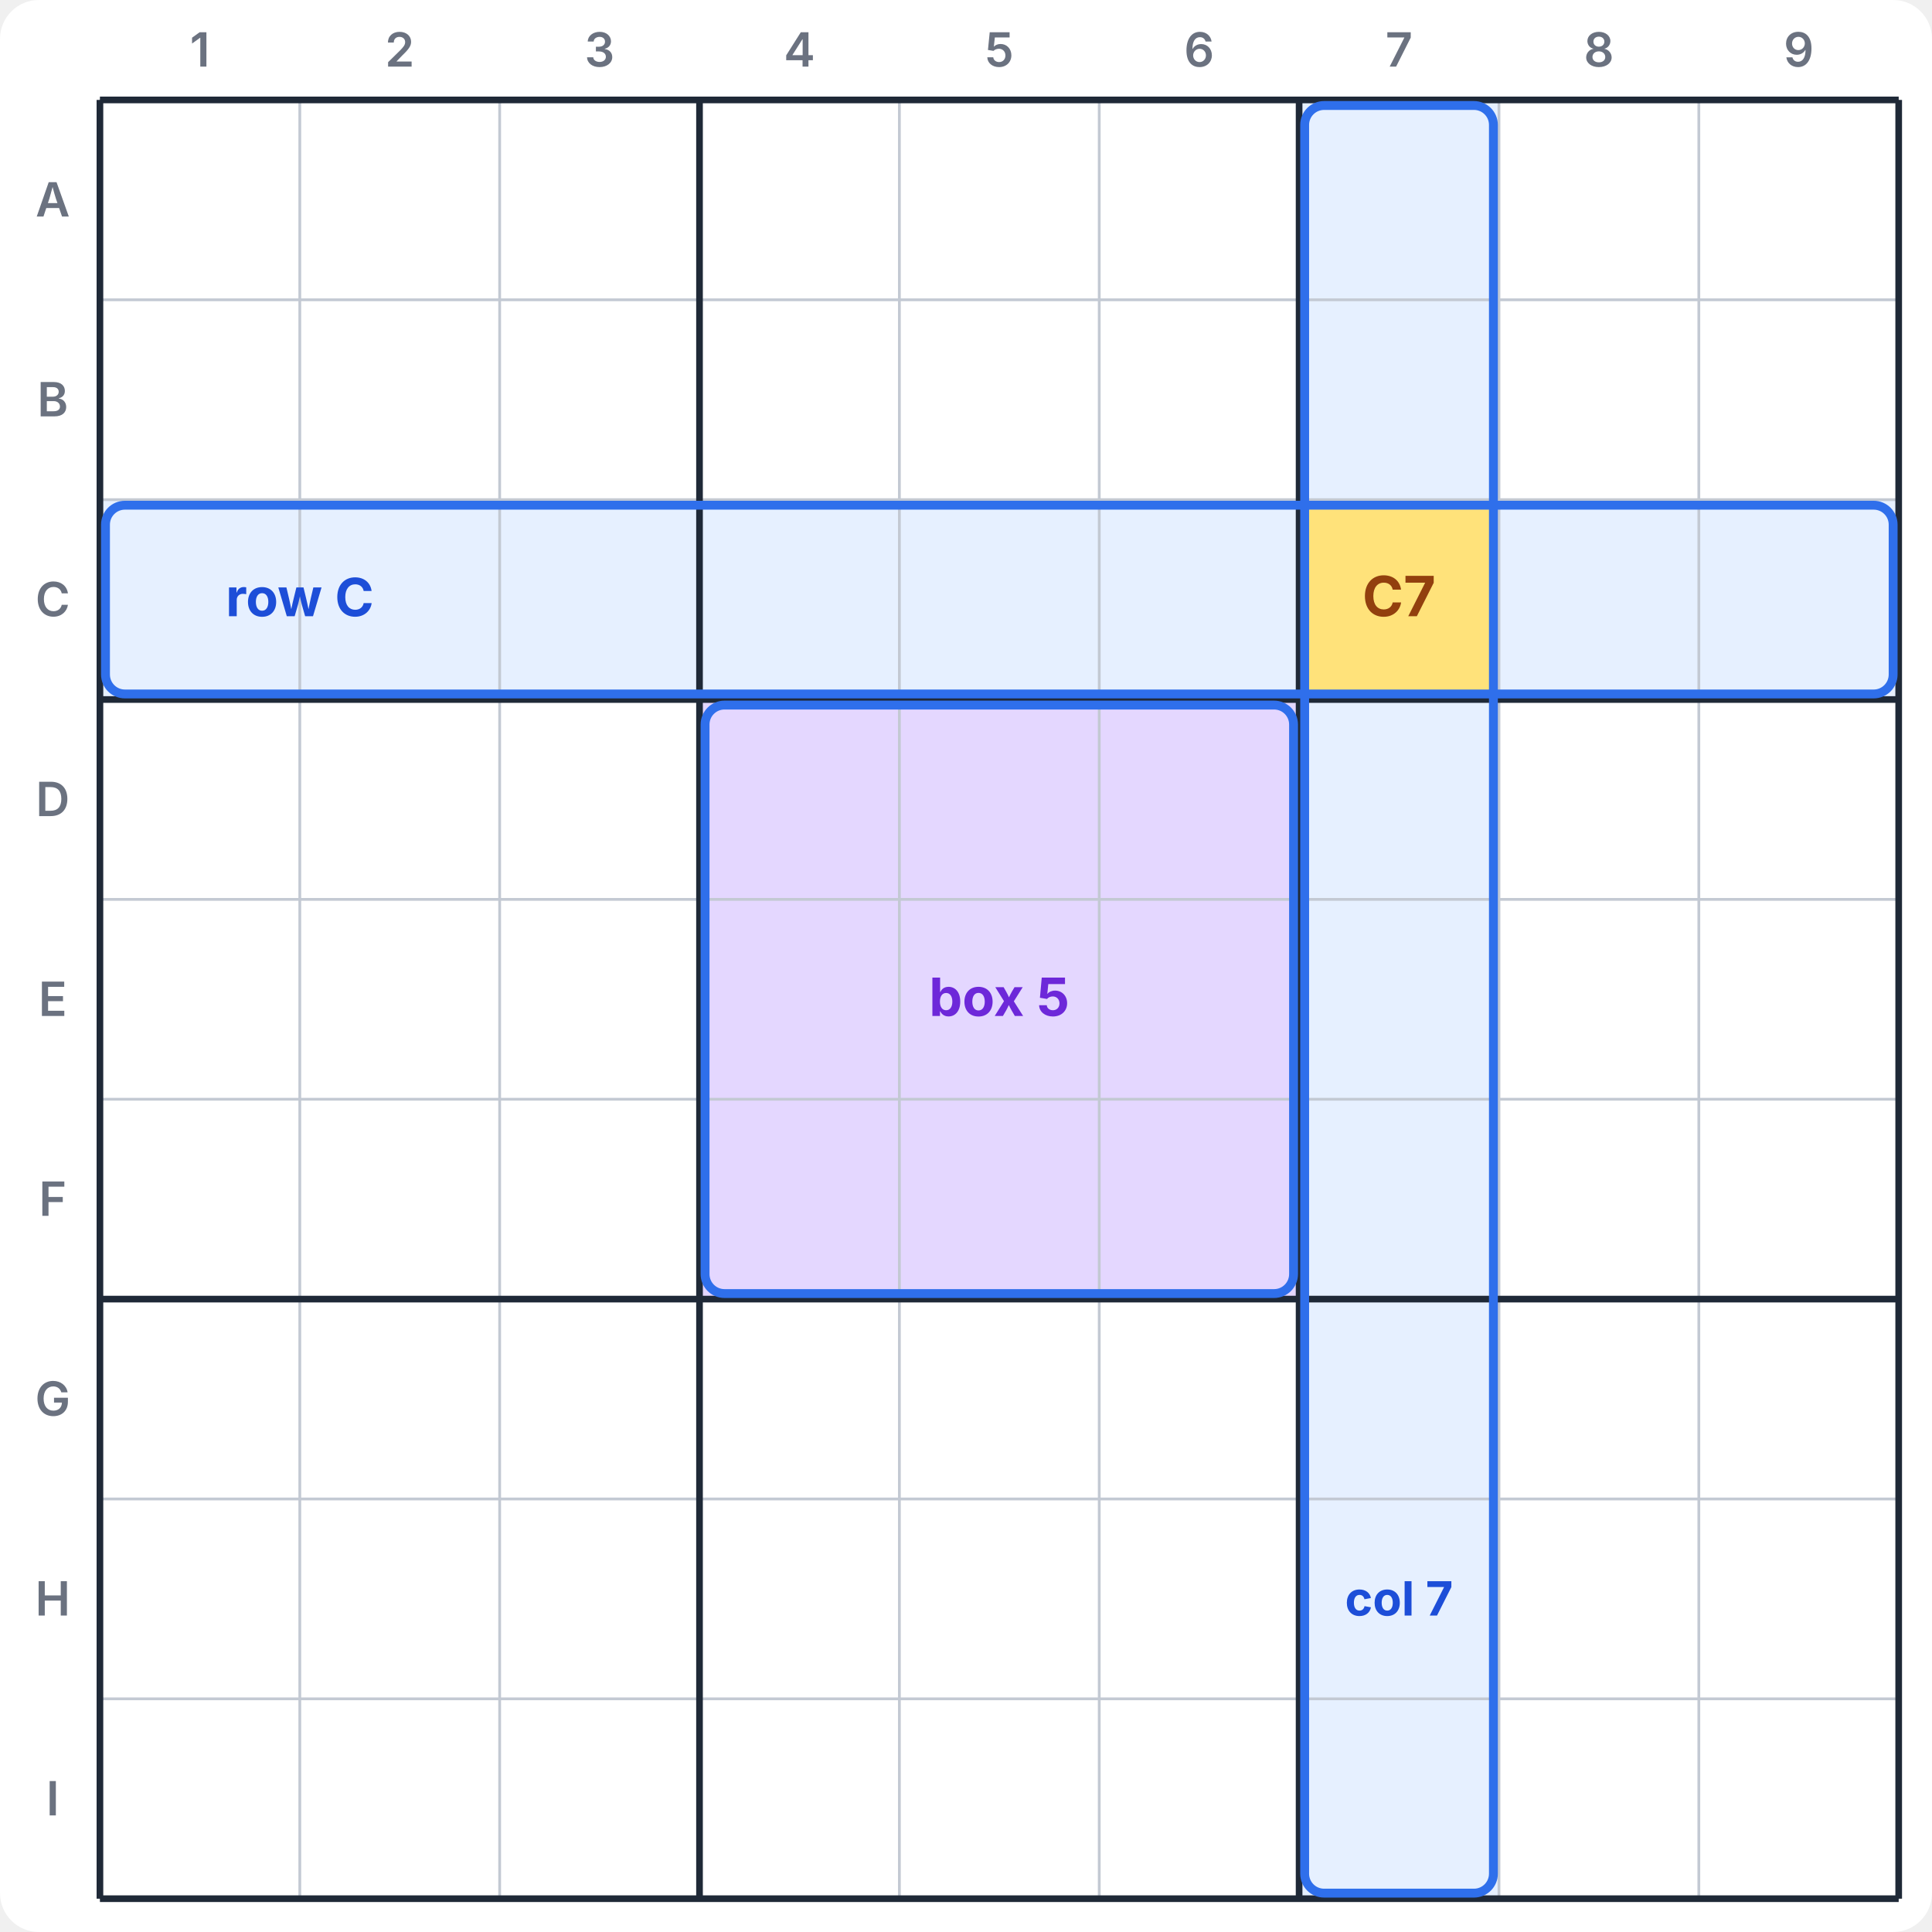
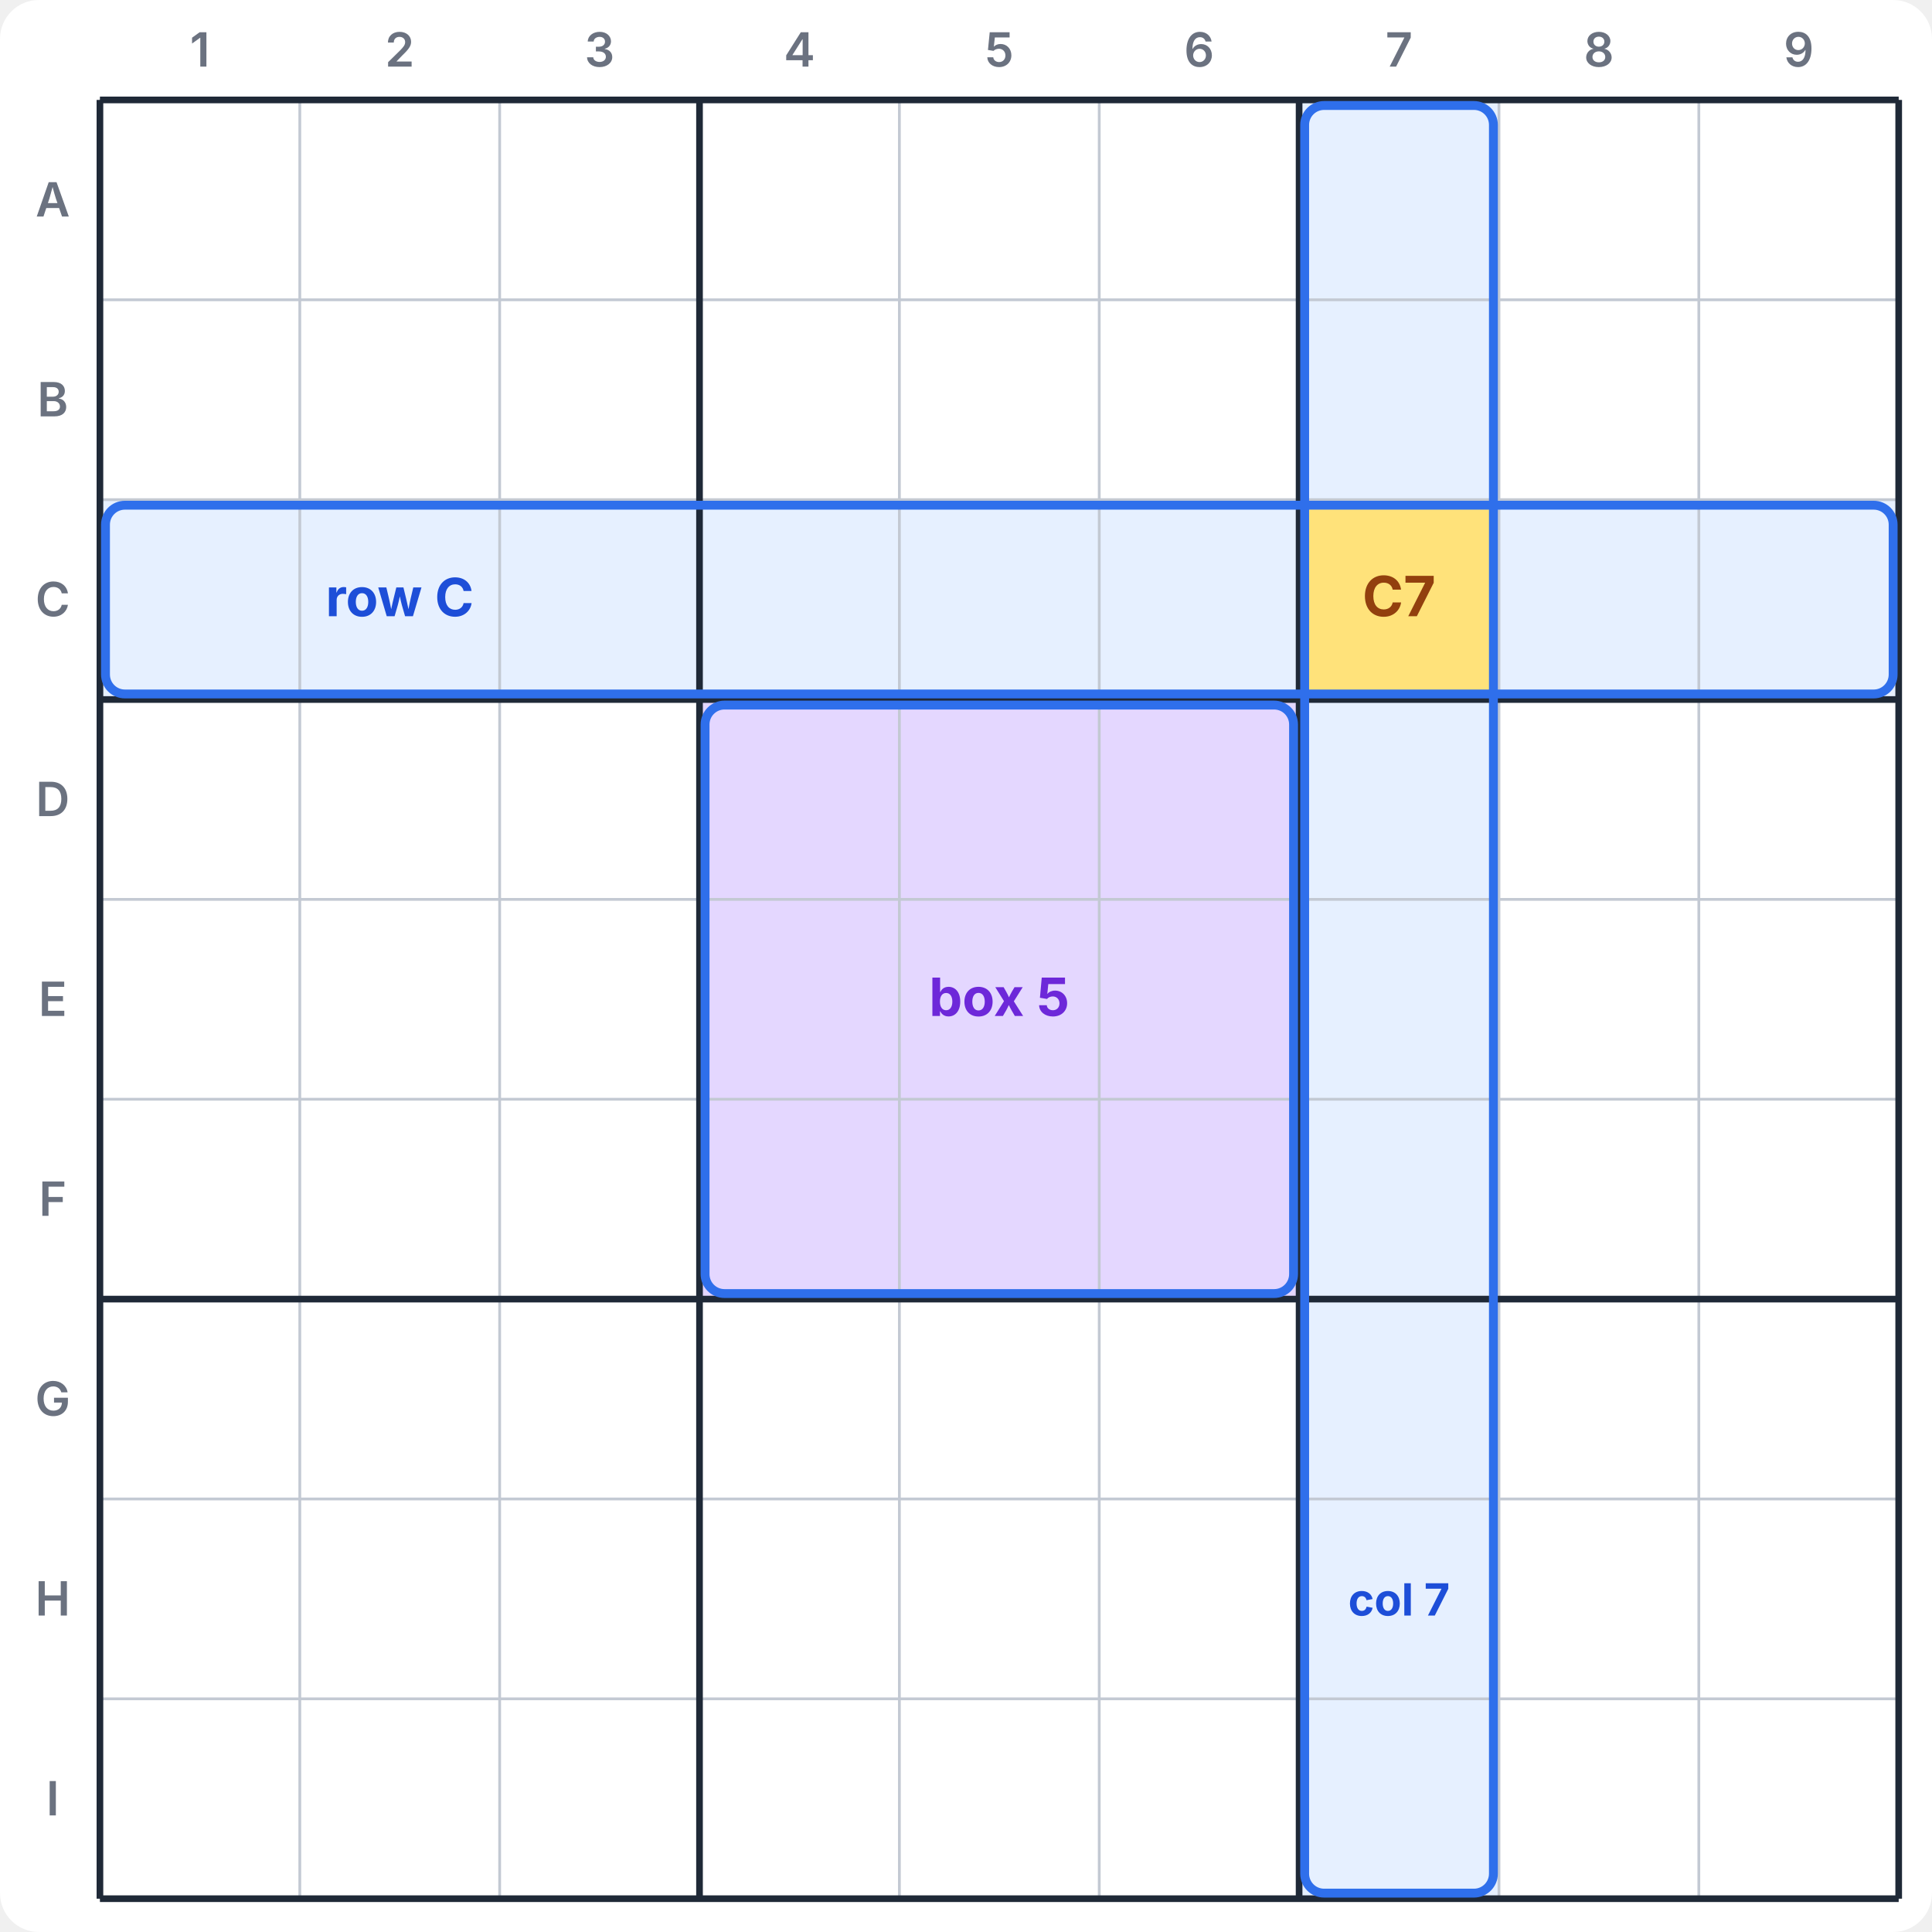
<svg xmlns="http://www.w3.org/2000/svg" viewBox="0 0 696 696" width="696" height="696" font-family="Inter, 'Segoe UI', Helvetica, Arial, sans-serif">
  <defs>
    <marker id="arr" viewBox="0 0 10 10" refX="8" refY="5" markerWidth="5" markerHeight="5" orient="auto-start-reverse">
      <path d="M0,0 L10,5 L0,10 z" fill="#E11D48" />
    </marker>
  </defs>
  <rect x="0" y="0" width="696" height="696" rx="14" fill="#FFFFFF" />
  <text x="72.0" y="24" text-anchor="middle" font-size="17" font-weight="600" fill="#6B7280">1</text>
  <text x="144.0" y="24" text-anchor="middle" font-size="17" font-weight="600" fill="#6B7280">2</text>
  <text x="216.0" y="24" text-anchor="middle" font-size="17" font-weight="600" fill="#6B7280">3</text>
  <text x="288.0" y="24" text-anchor="middle" font-size="17" font-weight="600" fill="#6B7280">4</text>
  <text x="360.0" y="24" text-anchor="middle" font-size="17" font-weight="600" fill="#6B7280">5</text>
  <text x="432.0" y="24" text-anchor="middle" font-size="17" font-weight="600" fill="#6B7280">6</text>
  <text x="504.0" y="24" text-anchor="middle" font-size="17" font-weight="600" fill="#6B7280">7</text>
  <text x="576.0" y="24" text-anchor="middle" font-size="17" font-weight="600" fill="#6B7280">8</text>
  <text x="648.0" y="24" text-anchor="middle" font-size="17" font-weight="600" fill="#6B7280">9</text>
  <text x="19" y="78.0" text-anchor="middle" font-size="17" font-weight="600" fill="#6B7280">A</text>
  <text x="19" y="150.0" text-anchor="middle" font-size="17" font-weight="600" fill="#6B7280">B</text>
  <text x="19" y="222.0" text-anchor="middle" font-size="17" font-weight="600" fill="#6B7280">C</text>
  <text x="19" y="294.0" text-anchor="middle" font-size="17" font-weight="600" fill="#6B7280">D</text>
  <text x="19" y="366.0" text-anchor="middle" font-size="17" font-weight="600" fill="#6B7280">E</text>
  <text x="19" y="438.0" text-anchor="middle" font-size="17" font-weight="600" fill="#6B7280">F</text>
  <text x="19" y="510.0" text-anchor="middle" font-size="17" font-weight="600" fill="#6B7280">G</text>
  <text x="19" y="582.0" text-anchor="middle" font-size="17" font-weight="600" fill="#6B7280">H</text>
  <text x="19" y="654.0" text-anchor="middle" font-size="17" font-weight="600" fill="#6B7280">I</text>
+   <rect x="468" y="324" width="72" height="72" fill="#E6F0FF" />
+   <rect x="468" y="468" width="72" height="72" fill="#E6F0FF" />
+   <rect x="324" y="180" width="72" height="72" fill="#E6F0FF" />
+   <rect x="468" y="612" width="72" height="72" fill="#E6F0FF" />
+   <rect x="252" y="180" width="72" height="72" fill="#E6F0FF" />
+   <rect x="540" y="180" width="72" height="72" fill="#E6F0FF" />
+   <rect x="468" y="180" width="72" height="72" fill="#E6F0FF" />
+   <rect x="468" y="252" width="72" height="72" fill="#E6F0FF" />
+   <rect x="468" y="540" width="72" height="72" fill="#E6F0FF" />
+   <rect x="468" y="36" width="72" height="72" fill="#E6F0FF" />
+   <rect x="36" y="180" width="72" height="72" fill="#E6F0FF" />
  <rect x="612" y="180" width="72" height="72" fill="#E6F0FF" />
  <rect x="468" y="108" width="72" height="72" fill="#E6F0FF" />
-   <rect x="468" y="252" width="72" height="72" fill="#E6F0FF" />
-   <rect x="468" y="468" width="72" height="72" fill="#E6F0FF" />
-   <rect x="324" y="180" width="72" height="72" fill="#E6F0FF" />
-   <rect x="468" y="180" width="72" height="72" fill="#E6F0FF" />
-   <rect x="36" y="180" width="72" height="72" fill="#E6F0FF" />
-   <rect x="468" y="612" width="72" height="72" fill="#E6F0FF" />
-   <rect x="540" y="180" width="72" height="72" fill="#E6F0FF" />
-   <rect x="468" y="324" width="72" height="72" fill="#E6F0FF" />
  <rect x="468" y="396" width="72" height="72" fill="#E6F0FF" />
-   <rect x="468" y="36" width="72" height="72" fill="#E6F0FF" />
+   <rect x="108" y="180" width="72" height="72" fill="#E6F0FF" />
+   <rect x="396" y="180" width="72" height="72" fill="#E6F0FF" />
  <rect x="180" y="180" width="72" height="72" fill="#E6F0FF" />
-   <rect x="252" y="180" width="72" height="72" fill="#E6F0FF" />
-   <rect x="468" y="540" width="72" height="72" fill="#E6F0FF" />
-   <rect x="396" y="180" width="72" height="72" fill="#E6F0FF" />
-   <rect x="108" y="180" width="72" height="72" fill="#E6F0FF" />
  <rect x="252" y="252" width="72" height="72" fill="#E4D7FF" />
  <rect x="324" y="252" width="72" height="72" fill="#E4D7FF" />
  <rect x="396" y="252" width="72" height="72" fill="#E4D7FF" />
  <rect x="252" y="324" width="72" height="72" fill="#E4D7FF" />
  <rect x="324" y="324" width="72" height="72" fill="#E4D7FF" />
  <rect x="396" y="324" width="72" height="72" fill="#E4D7FF" />
  <rect x="252" y="396" width="72" height="72" fill="#E4D7FF" />
  <rect x="324" y="396" width="72" height="72" fill="#E4D7FF" />
  <rect x="396" y="396" width="72" height="72" fill="#E4D7FF" />
  <rect x="468" y="180" width="72" height="72" fill="#FFE27A" />
  <line x1="36" y1="36" x2="36" y2="684" stroke="#C3C9D3" stroke-width="1" />
  <line x1="108" y1="36" x2="108" y2="684" stroke="#C3C9D3" stroke-width="1" />
  <line x1="180" y1="36" x2="180" y2="684" stroke="#C3C9D3" stroke-width="1" />
  <line x1="252" y1="36" x2="252" y2="684" stroke="#C3C9D3" stroke-width="1" />
  <line x1="324" y1="36" x2="324" y2="684" stroke="#C3C9D3" stroke-width="1" />
  <line x1="396" y1="36" x2="396" y2="684" stroke="#C3C9D3" stroke-width="1" />
  <line x1="468" y1="36" x2="468" y2="684" stroke="#C3C9D3" stroke-width="1" />
  <line x1="540" y1="36" x2="540" y2="684" stroke="#C3C9D3" stroke-width="1" />
  <line x1="612" y1="36" x2="612" y2="684" stroke="#C3C9D3" stroke-width="1" />
  <line x1="684" y1="36" x2="684" y2="684" stroke="#C3C9D3" stroke-width="1" />
  <line x1="36" y1="36" x2="684" y2="36" stroke="#C3C9D3" stroke-width="1" />
  <line x1="36" y1="108" x2="684" y2="108" stroke="#C3C9D3" stroke-width="1" />
  <line x1="36" y1="180" x2="684" y2="180" stroke="#C3C9D3" stroke-width="1" />
  <line x1="36" y1="252" x2="684" y2="252" stroke="#C3C9D3" stroke-width="1" />
  <line x1="36" y1="324" x2="684" y2="324" stroke="#C3C9D3" stroke-width="1" />
  <line x1="36" y1="396" x2="684" y2="396" stroke="#C3C9D3" stroke-width="1" />
  <line x1="36" y1="468" x2="684" y2="468" stroke="#C3C9D3" stroke-width="1" />
  <line x1="36" y1="540" x2="684" y2="540" stroke="#C3C9D3" stroke-width="1" />
  <line x1="36" y1="612" x2="684" y2="612" stroke="#C3C9D3" stroke-width="1" />
  <line x1="36" y1="684" x2="684" y2="684" stroke="#C3C9D3" stroke-width="1" />
  <line x1="36" y1="36" x2="36" y2="684" stroke="#1F2937" stroke-width="2.4" />
  <line x1="252" y1="36" x2="252" y2="684" stroke="#1F2937" stroke-width="2.4" />
  <line x1="468" y1="36" x2="468" y2="684" stroke="#1F2937" stroke-width="2.4" />
  <line x1="684" y1="36" x2="684" y2="684" stroke="#1F2937" stroke-width="2.4" />
  <line x1="36" y1="36" x2="684" y2="36" stroke="#1F2937" stroke-width="2.4" />
  <line x1="36" y1="252" x2="684" y2="252" stroke="#1F2937" stroke-width="2.4" />
  <line x1="36" y1="468" x2="684" y2="468" stroke="#1F2937" stroke-width="2.4" />
  <line x1="36" y1="684" x2="684" y2="684" stroke="#1F2937" stroke-width="2.4" />
  <rect x="38" y="182" width="644" height="68" rx="7" fill="none" stroke="#2F6FEB" stroke-width="3.2" />
  <rect x="470" y="38" width="68" height="644" rx="7" fill="none" stroke="#2F6FEB" stroke-width="3.2" />
  <rect x="254" y="254" width="212" height="212" rx="7" fill="none" stroke="#2F6FEB" stroke-width="3.2" />
  <text x="504.0" y="222.0" text-anchor="middle" font-size="20" font-weight="700" fill="#92400E">C7</text>
-   <text x="108" y="222.0" text-anchor="middle" font-size="19" font-weight="700" fill="#1D4ED8">row C</text>
-   <text x="504.0" y="582.0" text-anchor="middle" font-size="17" font-weight="700" fill="#1D4ED8">col 7</text>
+   <text x="144.0" y="222.0" text-anchor="middle" font-size="19" font-weight="700" fill="#1D4ED8">row C</text>
+   <text x="504.0" y="582.0" text-anchor="middle" font-size="16" font-weight="700" fill="#1D4ED8">col 7</text>
  <text x="360.0" y="366.0" text-anchor="middle" font-size="19" font-weight="700" fill="#6D28D9">box 5</text>
</svg>
